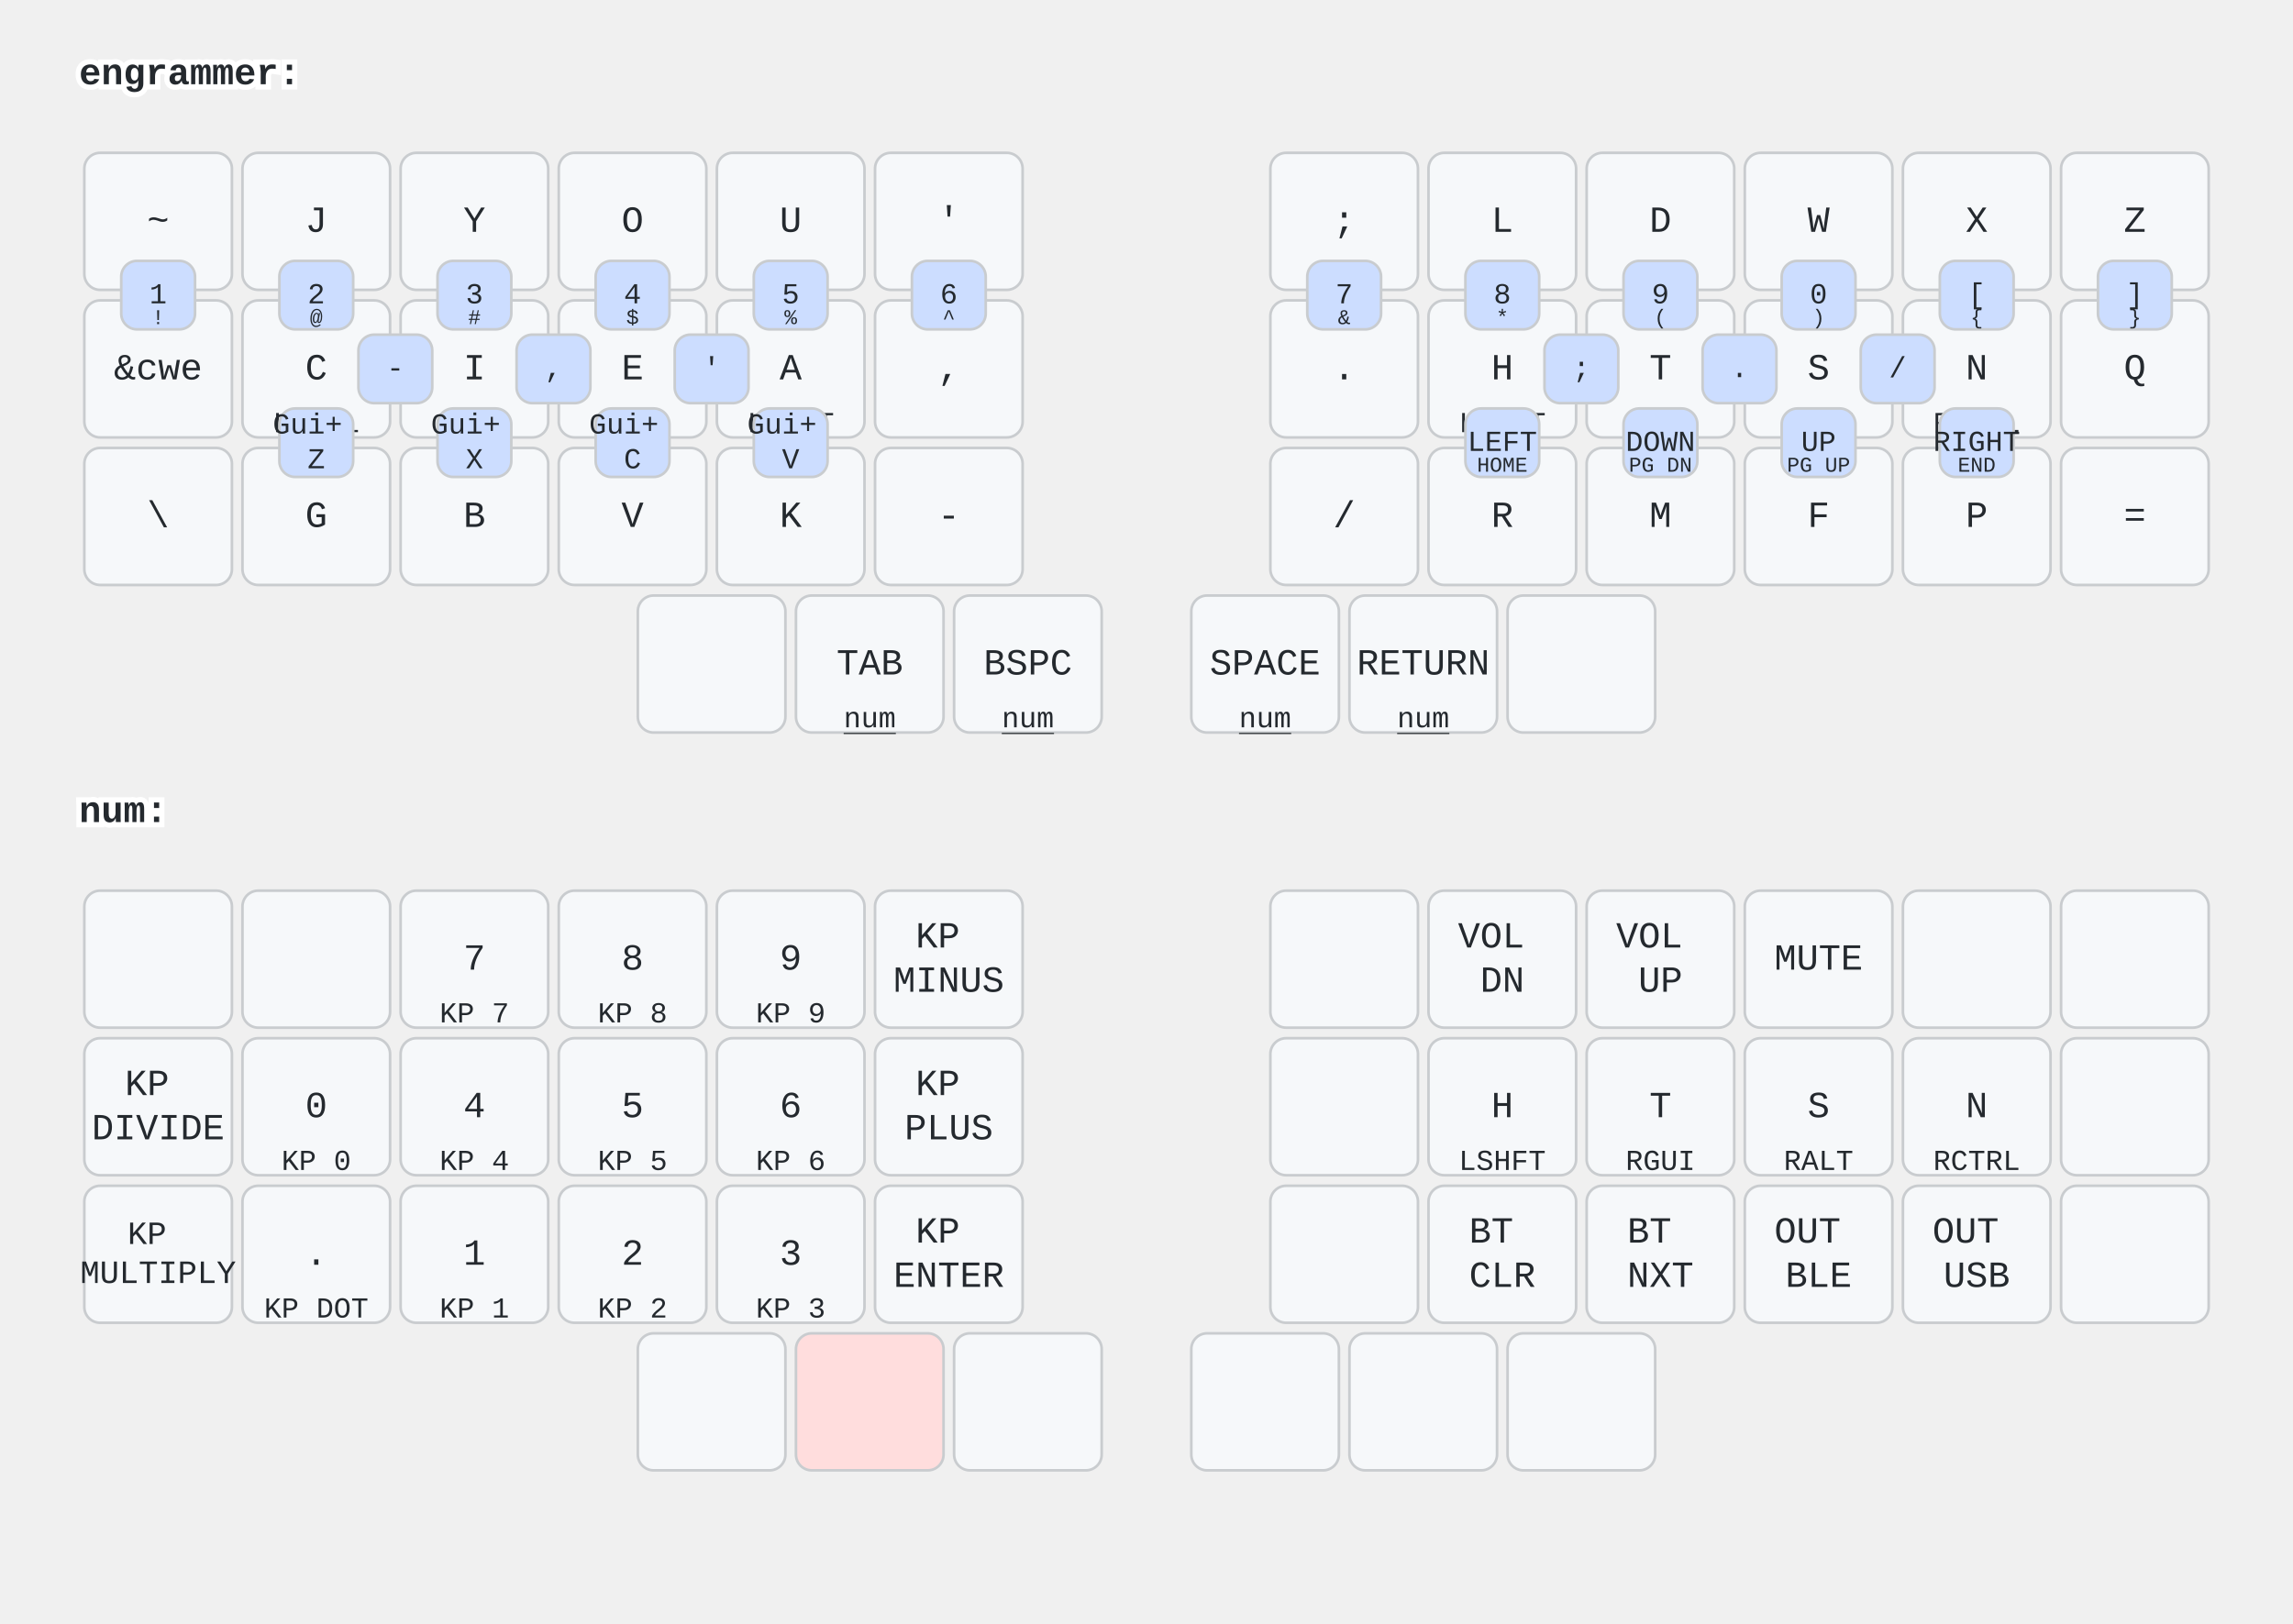
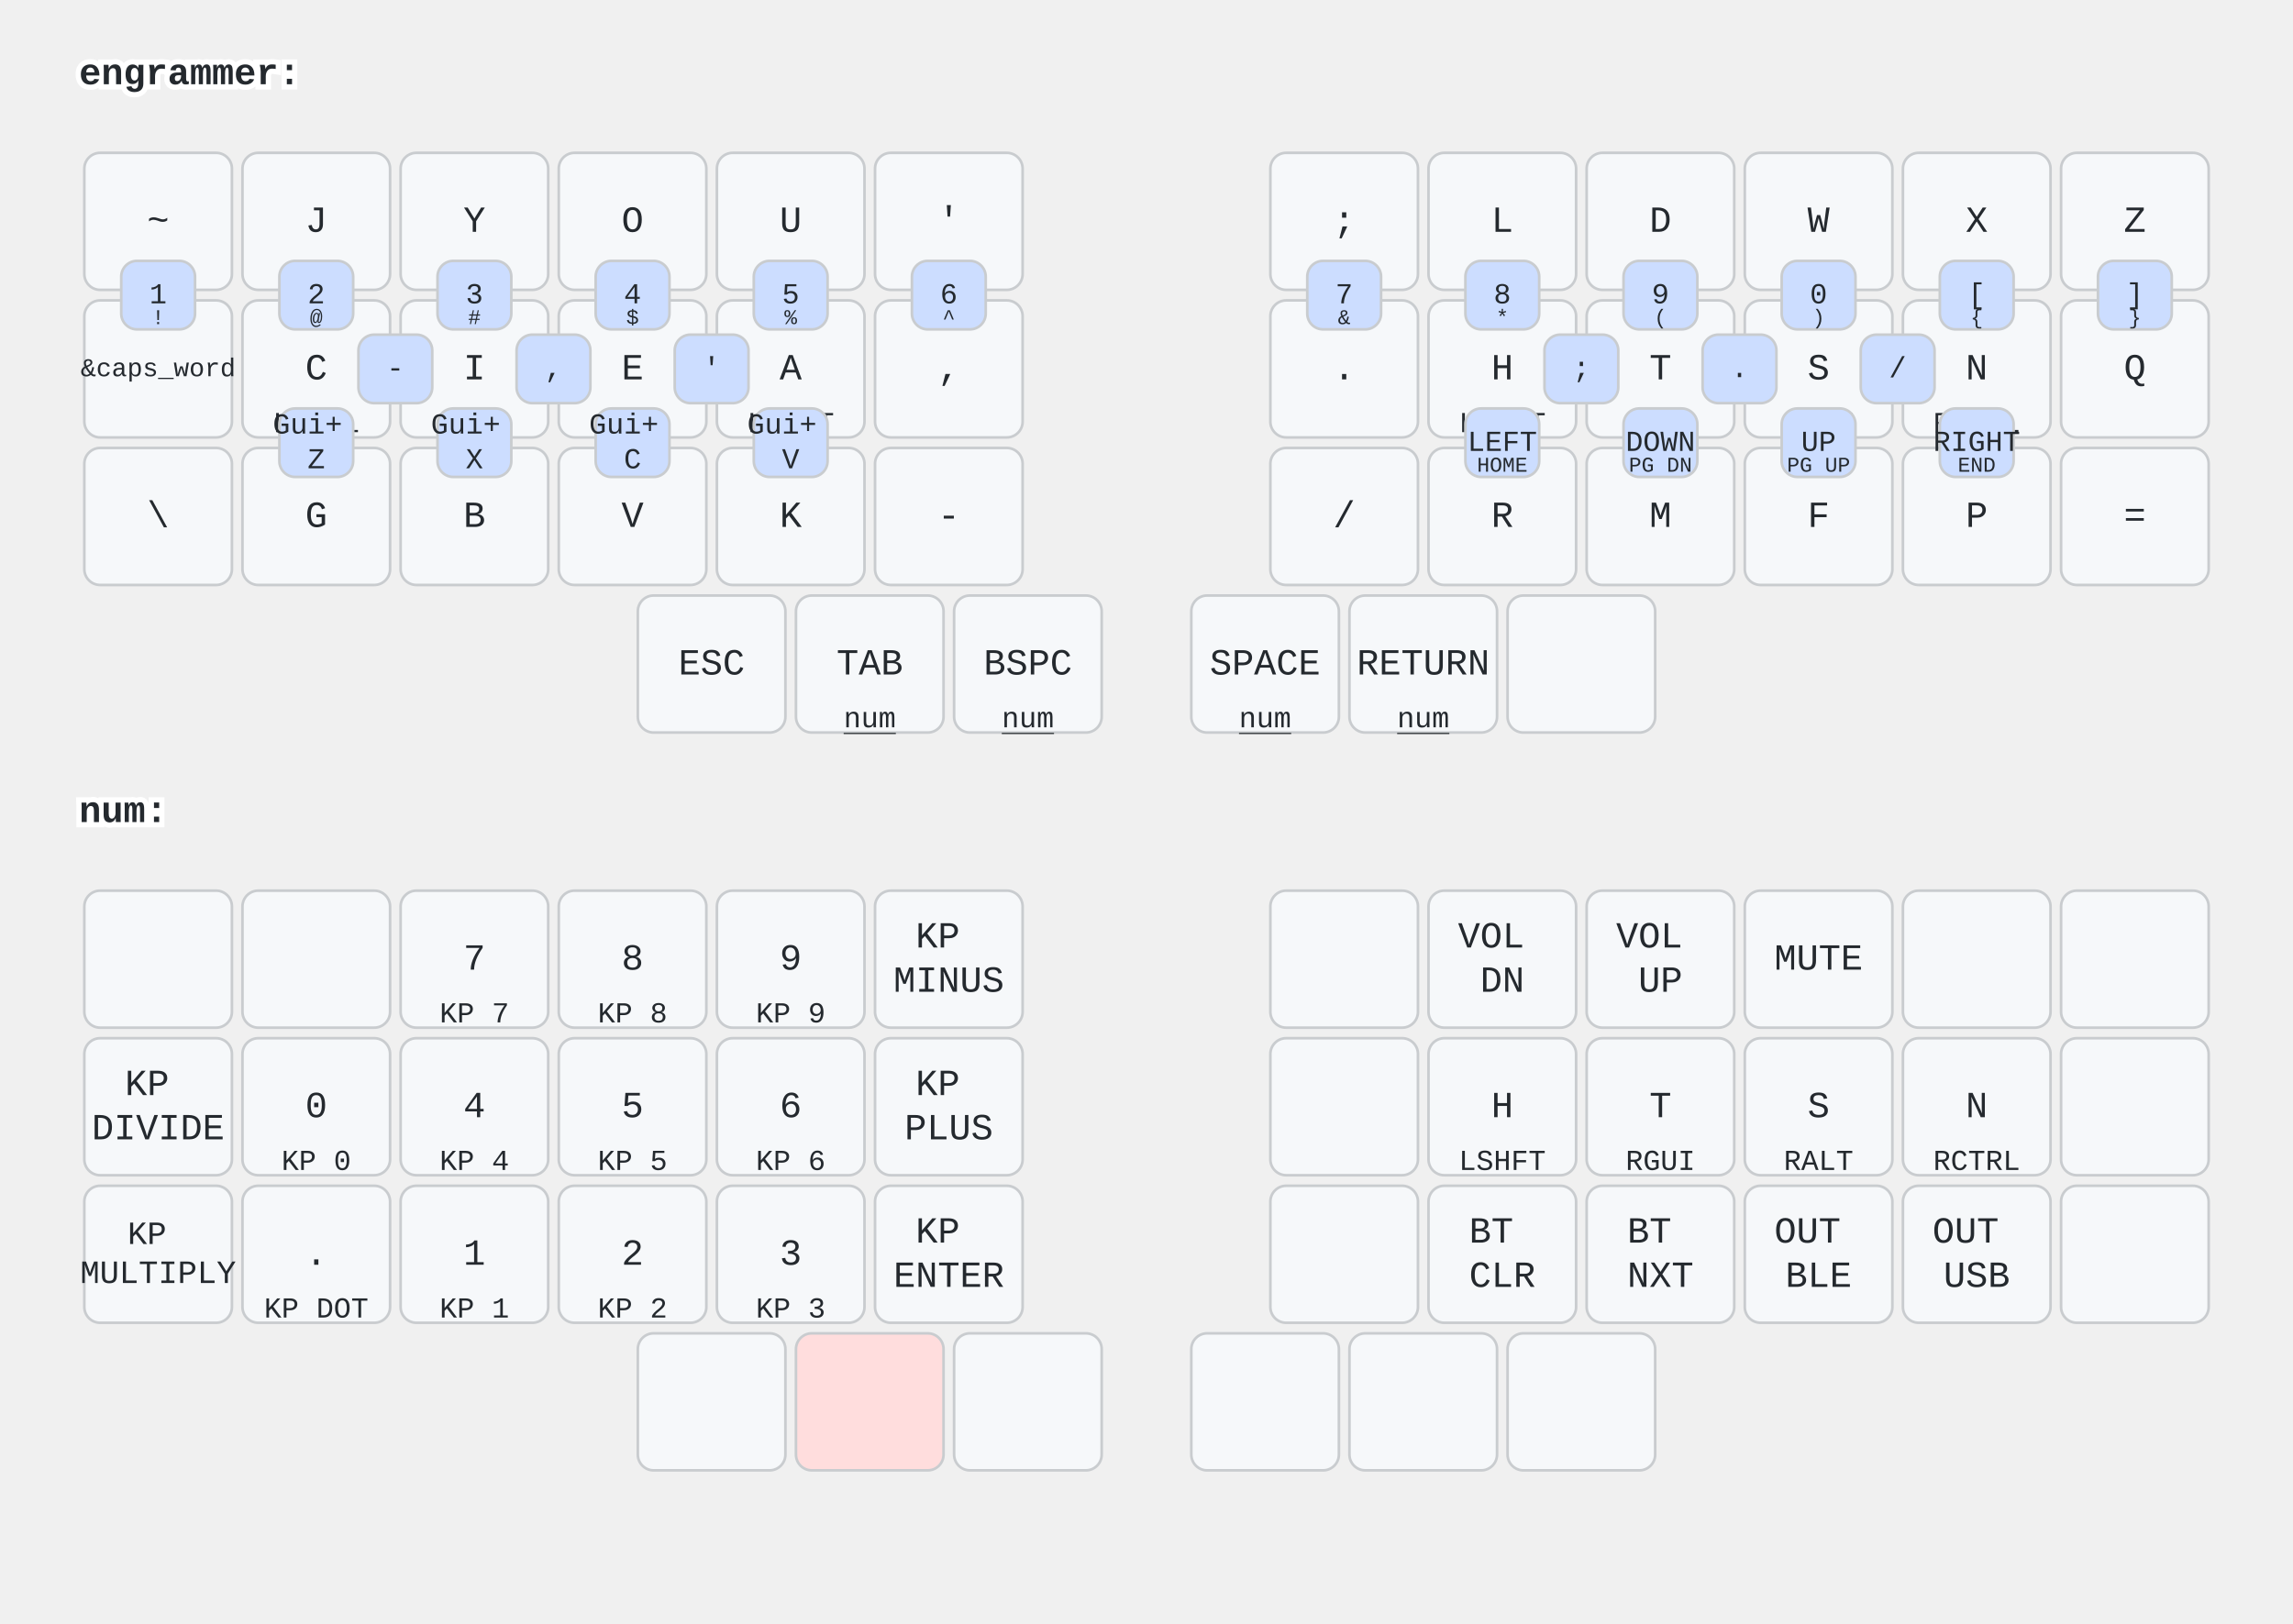
<svg xmlns="http://www.w3.org/2000/svg" width="870" height="616" viewBox="0 0 870 616" class="keymap">
  <style>/* inherit to force styles through use tags */
svg path {
    fill: inherit;
}

/* font and background color specifications */
svg.keymap {
    font-family: SFMono-Regular,Consolas,Liberation Mono,Menlo,monospace;
    font-size: 14px;
    font-kerning: normal;
    text-rendering: optimizeLegibility;
    fill: #24292e;
}

/* default key styling */
rect.key {
    fill: #f6f8fa;
}

rect.key, rect.combo {
    stroke: #c9cccf;
    stroke-width: 1;
}

/* default key side styling, only used is draw_key_sides is set */
rect.side {
    filter: brightness(90%);
}

/* color accent for combo boxes */
rect.combo, rect.combo-separate {
    fill: #cdf;
}

/* color accent for held keys */
rect.held, rect.combo.held {
    fill: #fdd;
}

/* color accent for ghost (optional) keys */
rect.ghost, rect.combo.ghost {
    stroke-dasharray: 4, 4;
    stroke-width: 2;
}

text {
    text-anchor: middle;
    dominant-baseline: middle;
}

/* styling for layer labels */
text.label {
    font-weight: bold;
    text-anchor: start;
    stroke: white;
    stroke-width: 4;
    paint-order: stroke;
}

/* styling for optional footer */
text.footer {
    text-anchor: end;
    dominant-baseline: auto;
    stroke: white;
    stroke-width: 4;
    paint-order: stroke;
}

/* styling for combo tap, and key hold/shifted label text */
text.combo, text.hold, text.shifted {
    font-size: 11px;
}

text.hold {
    text-anchor: middle;
    dominant-baseline: auto;
}

text.shifted {
    text-anchor: middle;
    dominant-baseline: hanging;
}

text.layer-activator {
    text-decoration: underline;
}

/* styling for hold/shifted label text in combo box */
text.combo.hold, text.combo.shifted {
    font-size: 8px;
}

/* lighter symbol for transparent keys */
text.trans {
    fill: #7b7e81;
}

/* styling for combo dendrons */
path.combo {
    stroke-width: 1;
    stroke: gray;
    fill: none;
}

/* Start Tabler Icons Cleanup */
/* cannot use height/width with glyphs */
.icon-tabler &gt; path {
    fill: inherit;
    stroke: inherit;
    stroke-width: 2;
}
/* hide tabler's default box */
.icon-tabler &gt; path[stroke="none"][fill="none"] {
    visibility: hidden;
}
/* End Tabler Icons Cleanup */
</style>
  <g transform="translate(30, 0)" class="layer-engrammer">
    <text x="0" y="28" class="label" id="engrammer">engrammer:</text>
    <g transform="translate(0, 56)">
      <g transform="translate(30, 28)" class="key keypos-0">
        <rect rx="6" ry="6" x="-28" y="-26" width="56" height="52" class="key" />
        <text x="0" y="0" class="key tap">~</text>
        <text x="0" y="24" class="key hold">F1</text>
      </g>
      <g transform="translate(90, 28)" class="key keypos-1">
        <rect rx="6" ry="6" x="-28" y="-26" width="56" height="52" class="key" />
        <text x="0" y="0" class="key tap">J</text>
        <text x="0" y="24" class="key hold">F2</text>
      </g>
      <g transform="translate(150, 28)" class="key keypos-2">
        <rect rx="6" ry="6" x="-28" y="-26" width="56" height="52" class="key" />
        <text x="0" y="0" class="key tap">Y</text>
        <text x="0" y="24" class="key hold">F3</text>
      </g>
      <g transform="translate(210, 28)" class="key keypos-3">
        <rect rx="6" ry="6" x="-28" y="-26" width="56" height="52" class="key" />
        <text x="0" y="0" class="key tap">O</text>
        <text x="0" y="24" class="key hold">F4</text>
      </g>
      <g transform="translate(270, 28)" class="key keypos-4">
        <rect rx="6" ry="6" x="-28" y="-26" width="56" height="52" class="key" />
        <text x="0" y="0" class="key tap">U</text>
        <text x="0" y="24" class="key hold">5</text>
      </g>
      <g transform="translate(330, 28)" class="key keypos-5">
        <rect rx="6" ry="6" x="-28" y="-26" width="56" height="52" class="key" />
        <text x="0" y="0" class="key tap">'</text>
        <text x="0" y="24" class="key hold">F6</text>
      </g>
      <g transform="translate(480, 28)" class="key keypos-6">
        <rect rx="6" ry="6" x="-28" y="-26" width="56" height="52" class="key" />
        <text x="0" y="0" class="key tap">;</text>
        <text x="0" y="24" class="key hold">F7</text>
      </g>
      <g transform="translate(540, 28)" class="key keypos-7">
        <rect rx="6" ry="6" x="-28" y="-26" width="56" height="52" class="key" />
        <text x="0" y="0" class="key tap">L</text>
        <text x="0" y="24" class="key hold">F8</text>
      </g>
      <g transform="translate(600, 28)" class="key keypos-8">
        <rect rx="6" ry="6" x="-28" y="-26" width="56" height="52" class="key" />
        <text x="0" y="0" class="key tap">D</text>
        <text x="0" y="24" class="key hold">F9</text>
      </g>
      <g transform="translate(660, 28)" class="key keypos-9">
        <rect rx="6" ry="6" x="-28" y="-26" width="56" height="52" class="key" />
        <text x="0" y="0" class="key tap">W</text>
        <text x="0" y="24" class="key hold">F10</text>
      </g>
      <g transform="translate(720, 28)" class="key keypos-10">
        <rect rx="6" ry="6" x="-28" y="-26" width="56" height="52" class="key" />
        <text x="0" y="0" class="key tap">X</text>
        <text x="0" y="24" class="key hold">F11</text>
      </g>
      <g transform="translate(780, 28)" class="key keypos-11">
        <rect rx="6" ry="6" x="-28" y="-26" width="56" height="52" class="key" />
        <text x="0" y="0" class="key tap">Z</text>
        <text x="0" y="24" class="key hold">F12</text>
      </g>
      <g transform="translate(30, 84)" class="key keypos-12">
        <rect rx="6" ry="6" x="-28" y="-26" width="56" height="52" class="key" />
-         <text x="0" y="0" class="key tap">&amp;cwe</text>
+         <text x="0" y="0" class="key tap">
+           <tspan style="font-size: 70%">&amp;caps_word</tspan>
+         </text>
      </g>
      <g transform="translate(90, 84)" class="key keypos-13">
        <rect rx="6" ry="6" x="-28" y="-26" width="56" height="52" class="key" />
        <text x="0" y="0" class="key tap">C</text>
        <text x="0" y="24" class="key hold">LCTRL</text>
      </g>
      <g transform="translate(150, 84)" class="key keypos-14">
        <rect rx="6" ry="6" x="-28" y="-26" width="56" height="52" class="key" />
        <text x="0" y="0" class="key tap">I</text>
        <text x="0" y="24" class="key hold">LALT</text>
      </g>
      <g transform="translate(210, 84)" class="key keypos-15">
        <rect rx="6" ry="6" x="-28" y="-26" width="56" height="52" class="key" />
        <text x="0" y="0" class="key tap">E</text>
        <text x="0" y="24" class="key hold">LGUI</text>
      </g>
      <g transform="translate(270, 84)" class="key keypos-16">
        <rect rx="6" ry="6" x="-28" y="-26" width="56" height="52" class="key" />
        <text x="0" y="0" class="key tap">A</text>
        <text x="0" y="24" class="key hold">LSHFT</text>
      </g>
      <g transform="translate(330, 84)" class="key keypos-17">
        <rect rx="6" ry="6" x="-28" y="-26" width="56" height="52" class="key" />
        <text x="0" y="0" class="key tap">,</text>
      </g>
      <g transform="translate(480, 84)" class="key keypos-18">
        <rect rx="6" ry="6" x="-28" y="-26" width="56" height="52" class="key" />
        <text x="0" y="0" class="key tap">.</text>
      </g>
      <g transform="translate(540, 84)" class="key keypos-19">
        <rect rx="6" ry="6" x="-28" y="-26" width="56" height="52" class="key" />
        <text x="0" y="0" class="key tap">H</text>
        <text x="0" y="24" class="key hold">LSHFT</text>
      </g>
      <g transform="translate(600, 84)" class="key keypos-20">
        <rect rx="6" ry="6" x="-28" y="-26" width="56" height="52" class="key" />
        <text x="0" y="0" class="key tap">T</text>
        <text x="0" y="24" class="key hold">RGUI</text>
      </g>
      <g transform="translate(660, 84)" class="key keypos-21">
        <rect rx="6" ry="6" x="-28" y="-26" width="56" height="52" class="key" />
        <text x="0" y="0" class="key tap">S</text>
        <text x="0" y="24" class="key hold">RALT</text>
      </g>
      <g transform="translate(720, 84)" class="key keypos-22">
        <rect rx="6" ry="6" x="-28" y="-26" width="56" height="52" class="key" />
        <text x="0" y="0" class="key tap">N</text>
        <text x="0" y="24" class="key hold">RCTRL</text>
      </g>
      <g transform="translate(780, 84)" class="key keypos-23">
        <rect rx="6" ry="6" x="-28" y="-26" width="56" height="52" class="key" />
        <text x="0" y="0" class="key tap">Q</text>
      </g>
      <g transform="translate(30, 140)" class="key keypos-24">
        <rect rx="6" ry="6" x="-28" y="-26" width="56" height="52" class="key" />
        <text x="0" y="0" class="key tap">\</text>
      </g>
      <g transform="translate(90, 140)" class="key keypos-25">
        <rect rx="6" ry="6" x="-28" y="-26" width="56" height="52" class="key" />
        <text x="0" y="0" class="key tap">G</text>
      </g>
      <g transform="translate(150, 140)" class="key keypos-26">
        <rect rx="6" ry="6" x="-28" y="-26" width="56" height="52" class="key" />
        <text x="0" y="0" class="key tap">B</text>
      </g>
      <g transform="translate(210, 140)" class="key keypos-27">
        <rect rx="6" ry="6" x="-28" y="-26" width="56" height="52" class="key" />
        <text x="0" y="0" class="key tap">V</text>
      </g>
      <g transform="translate(270, 140)" class="key keypos-28">
        <rect rx="6" ry="6" x="-28" y="-26" width="56" height="52" class="key" />
        <text x="0" y="0" class="key tap">K</text>
      </g>
      <g transform="translate(330, 140)" class="key keypos-29">
        <rect rx="6" ry="6" x="-28" y="-26" width="56" height="52" class="key" />
        <text x="0" y="0" class="key tap">-</text>
      </g>
      <g transform="translate(480, 140)" class="key keypos-30">
        <rect rx="6" ry="6" x="-28" y="-26" width="56" height="52" class="key" />
        <text x="0" y="0" class="key tap">/</text>
      </g>
      <g transform="translate(540, 140)" class="key keypos-31">
        <rect rx="6" ry="6" x="-28" y="-26" width="56" height="52" class="key" />
        <text x="0" y="0" class="key tap">R</text>
      </g>
      <g transform="translate(600, 140)" class="key keypos-32">
        <rect rx="6" ry="6" x="-28" y="-26" width="56" height="52" class="key" />
        <text x="0" y="0" class="key tap">M</text>
      </g>
      <g transform="translate(660, 140)" class="key keypos-33">
        <rect rx="6" ry="6" x="-28" y="-26" width="56" height="52" class="key" />
        <text x="0" y="0" class="key tap">F</text>
      </g>
      <g transform="translate(720, 140)" class="key keypos-34">
        <rect rx="6" ry="6" x="-28" y="-26" width="56" height="52" class="key" />
        <text x="0" y="0" class="key tap">P</text>
      </g>
      <g transform="translate(780, 140)" class="key keypos-35">
        <rect rx="6" ry="6" x="-28" y="-26" width="56" height="52" class="key" />
        <text x="0" y="0" class="key tap">=</text>
      </g>
      <g transform="translate(240, 196)" class="key keypos-36">
        <rect rx="6" ry="6" x="-28" y="-26" width="56" height="52" class="key" />
+         <text x="0" y="0" class="key tap">ESC</text>
      </g>
      <g transform="translate(300, 196)" class="key keypos-37">
        <rect rx="6" ry="6" x="-28" y="-26" width="56" height="52" class="key" />
        <text x="0" y="0" class="key tap">TAB</text>
        <a href="#num">
          <text x="0" y="24" class="key hold layer-activator">num</text>
        </a>
      </g>
      <g transform="translate(360, 196)" class="key keypos-38">
        <rect rx="6" ry="6" x="-28" y="-26" width="56" height="52" class="key" />
        <text x="0" y="0" class="key tap">BSPC</text>
        <a href="#num">
          <text x="0" y="24" class="key hold layer-activator">num</text>
        </a>
      </g>
      <g transform="translate(450, 196)" class="key keypos-39">
        <rect rx="6" ry="6" x="-28" y="-26" width="56" height="52" class="key" />
        <text x="0" y="0" class="key tap">SPACE</text>
        <a href="#num">
          <text x="0" y="24" class="key hold layer-activator">num</text>
        </a>
      </g>
      <g transform="translate(510, 196)" class="key keypos-40">
        <rect rx="6" ry="6" x="-28" y="-26" width="56" height="52" class="key" />
        <text x="0" y="0" class="key tap">RETURN</text>
        <a href="#num">
          <text x="0" y="24" class="key hold layer-activator">num</text>
        </a>
      </g>
      <g transform="translate(570, 196)" class="key keypos-41">
        <rect rx="6" ry="6" x="-28" y="-26" width="56" height="52" class="key" />
      </g>
      <g class="combo combopos-0">
        <rect rx="6" ry="6" x="106" y="71" width="28" height="26" class="combo" />
        <text x="120" y="84" class="combo tap">-</text>
      </g>
      <g class="combo combopos-1">
        <rect rx="6" ry="6" x="166" y="71" width="28" height="26" class="combo" />
        <text x="180" y="84" class="combo tap">,</text>
      </g>
      <g class="combo combopos-2">
        <rect rx="6" ry="6" x="226" y="71" width="28" height="26" class="combo" />
        <text x="240" y="84" class="combo tap">'</text>
      </g>
      <g class="combo combopos-3">
        <rect rx="6" ry="6" x="556" y="71" width="28" height="26" class="combo" />
        <text x="570" y="84" class="combo tap">;</text>
      </g>
      <g class="combo combopos-4">
        <rect rx="6" ry="6" x="616" y="71" width="28" height="26" class="combo" />
        <text x="630" y="84" class="combo tap">.</text>
      </g>
      <g class="combo combopos-5">
        <rect rx="6" ry="6" x="676" y="71" width="28" height="26" class="combo" />
        <text x="690" y="84" class="combo tap">/</text>
      </g>
      <g class="combo combopos-6">
        <rect rx="6" ry="6" x="16" y="43" width="28" height="26" class="combo" />
        <text x="30" y="56" class="combo tap">1</text>
        <text x="30" y="67" class="combo hold">!</text>
      </g>
      <g class="combo combopos-7">
        <rect rx="6" ry="6" x="76" y="43" width="28" height="26" class="combo" />
        <text x="90" y="56" class="combo tap">2</text>
        <text x="90" y="67" class="combo hold">@</text>
      </g>
      <g class="combo combopos-8">
        <rect rx="6" ry="6" x="136" y="43" width="28" height="26" class="combo" />
        <text x="150" y="56" class="combo tap">3</text>
        <text x="150" y="67" class="combo hold">#</text>
      </g>
      <g class="combo combopos-9">
        <rect rx="6" ry="6" x="196" y="43" width="28" height="26" class="combo" />
        <text x="210" y="56" class="combo tap">4</text>
        <text x="210" y="67" class="combo hold">$</text>
      </g>
      <g class="combo combopos-10">
        <rect rx="6" ry="6" x="256" y="43" width="28" height="26" class="combo" />
        <text x="270" y="56" class="combo tap">5</text>
        <text x="270" y="67" class="combo hold">%</text>
      </g>
      <g class="combo combopos-11">
        <rect rx="6" ry="6" x="316" y="43" width="28" height="26" class="combo" />
        <text x="330" y="56" class="combo tap">6</text>
        <text x="330" y="67" class="combo hold">^</text>
      </g>
      <g class="combo combopos-12">
        <rect rx="6" ry="6" x="466" y="43" width="28" height="26" class="combo" />
        <text x="480" y="56" class="combo tap">7</text>
        <text x="480" y="67" class="combo hold">&amp;</text>
      </g>
      <g class="combo combopos-13">
        <rect rx="6" ry="6" x="526" y="43" width="28" height="26" class="combo" />
        <text x="540" y="56" class="combo tap">8</text>
        <text x="540" y="67" class="combo hold">*</text>
      </g>
      <g class="combo combopos-14">
        <rect rx="6" ry="6" x="586" y="43" width="28" height="26" class="combo" />
        <text x="600" y="56" class="combo tap">9</text>
        <text x="600" y="67" class="combo hold">(</text>
      </g>
      <g class="combo combopos-15">
        <rect rx="6" ry="6" x="646" y="43" width="28" height="26" class="combo" />
        <text x="660" y="56" class="combo tap">0</text>
        <text x="660" y="67" class="combo hold">)</text>
      </g>
      <g class="combo combopos-16">
        <rect rx="6" ry="6" x="706" y="43" width="28" height="26" class="combo" />
        <text x="720" y="56" class="combo tap">[</text>
        <text x="720" y="67" class="combo hold">{</text>
      </g>
      <g class="combo combopos-17">
        <rect rx="6" ry="6" x="766" y="43" width="28" height="26" class="combo" />
        <text x="780" y="56" class="combo tap">]</text>
        <text x="780" y="67" class="combo hold">}</text>
      </g>
      <g class="combo combopos-18">
        <rect rx="6" ry="6" x="76" y="99" width="28" height="26" class="combo" />
        <text x="90" y="112" class="combo tap">
          <tspan x="90" dy="-0.6em">Gui+</tspan>
          <tspan x="90" dy="1.2em">Z</tspan>
        </text>
      </g>
      <g class="combo combopos-19">
        <rect rx="6" ry="6" x="136" y="99" width="28" height="26" class="combo" />
        <text x="150" y="112" class="combo tap">
          <tspan x="150" dy="-0.6em">Gui+</tspan>
          <tspan x="150" dy="1.2em">X</tspan>
        </text>
      </g>
      <g class="combo combopos-20">
        <rect rx="6" ry="6" x="196" y="99" width="28" height="26" class="combo" />
        <text x="210" y="112" class="combo tap">
          <tspan x="210" dy="-0.6em">Gui+</tspan>
          <tspan x="210" dy="1.2em">C</tspan>
        </text>
      </g>
      <g class="combo combopos-21">
        <rect rx="6" ry="6" x="256" y="99" width="28" height="26" class="combo" />
        <text x="270" y="112" class="combo tap">
          <tspan x="270" dy="-0.6em">Gui+</tspan>
          <tspan x="270" dy="1.2em">V</tspan>
        </text>
      </g>
      <g class="combo combopos-22">
        <rect rx="6" ry="6" x="526" y="99" width="28" height="26" class="combo" />
        <text x="540" y="112" class="combo tap">LEFT</text>
        <text x="540" y="123" class="combo hold">HOME</text>
      </g>
      <g class="combo combopos-23">
        <rect rx="6" ry="6" x="586" y="99" width="28" height="26" class="combo" />
        <text x="600" y="112" class="combo tap">DOWN</text>
        <text x="600" y="123" class="combo hold">PG DN</text>
      </g>
      <g class="combo combopos-24">
        <rect rx="6" ry="6" x="646" y="99" width="28" height="26" class="combo" />
        <text x="660" y="112" class="combo tap">UP</text>
        <text x="660" y="123" class="combo hold">PG UP</text>
      </g>
      <g class="combo combopos-25">
        <rect rx="6" ry="6" x="706" y="99" width="28" height="26" class="combo" />
        <text x="720" y="112" class="combo tap">RIGHT</text>
        <text x="720" y="123" class="combo hold">END</text>
      </g>
    </g>
  </g>
  <g transform="translate(30, 280)" class="layer-num">
    <text x="0" y="28" class="label" id="num">num:</text>
    <g transform="translate(0, 56)">
      <g transform="translate(30, 28)" class="key keypos-0">
        <rect rx="6" ry="6" x="-28" y="-26" width="56" height="52" class="key" />
      </g>
      <g transform="translate(90, 28)" class="key keypos-1">
        <rect rx="6" ry="6" x="-28" y="-26" width="56" height="52" class="key" />
      </g>
      <g transform="translate(150, 28)" class="key keypos-2">
        <rect rx="6" ry="6" x="-28" y="-26" width="56" height="52" class="key" />
        <text x="0" y="0" class="key tap">7</text>
        <text x="0" y="24" class="key hold">KP 7</text>
      </g>
      <g transform="translate(210, 28)" class="key keypos-3">
        <rect rx="6" ry="6" x="-28" y="-26" width="56" height="52" class="key" />
        <text x="0" y="0" class="key tap">8</text>
        <text x="0" y="24" class="key hold">KP 8</text>
      </g>
      <g transform="translate(270, 28)" class="key keypos-4">
        <rect rx="6" ry="6" x="-28" y="-26" width="56" height="52" class="key" />
        <text x="0" y="0" class="key tap">9</text>
        <text x="0" y="24" class="key hold">KP 9</text>
      </g>
      <g transform="translate(330, 28)" class="key keypos-5">
        <rect rx="6" ry="6" x="-28" y="-26" width="56" height="52" class="key" />
        <text x="0" y="0" class="key tap">
          <tspan x="0" dy="-0.6em">KP</tspan>
          <tspan x="0" dy="1.2em">MINUS</tspan>
        </text>
      </g>
      <g transform="translate(480, 28)" class="key keypos-6">
        <rect rx="6" ry="6" x="-28" y="-26" width="56" height="52" class="key" />
      </g>
      <g transform="translate(540, 28)" class="key keypos-7">
        <rect rx="6" ry="6" x="-28" y="-26" width="56" height="52" class="key" />
        <text x="0" y="0" class="key tap">
          <tspan x="0" dy="-0.6em">VOL</tspan>
          <tspan x="0" dy="1.2em">DN</tspan>
        </text>
      </g>
      <g transform="translate(600, 28)" class="key keypos-8">
        <rect rx="6" ry="6" x="-28" y="-26" width="56" height="52" class="key" />
        <text x="0" y="0" class="key tap">
          <tspan x="0" dy="-0.6em">VOL</tspan>
          <tspan x="0" dy="1.2em">UP</tspan>
        </text>
      </g>
      <g transform="translate(660, 28)" class="key keypos-9">
        <rect rx="6" ry="6" x="-28" y="-26" width="56" height="52" class="key" />
        <text x="0" y="0" class="key tap">MUTE</text>
      </g>
      <g transform="translate(720, 28)" class="key keypos-10">
        <rect rx="6" ry="6" x="-28" y="-26" width="56" height="52" class="key" />
      </g>
      <g transform="translate(780, 28)" class="key keypos-11">
        <rect rx="6" ry="6" x="-28" y="-26" width="56" height="52" class="key" />
      </g>
      <g transform="translate(30, 84)" class="key keypos-12">
        <rect rx="6" ry="6" x="-28" y="-26" width="56" height="52" class="key" />
        <text x="0" y="0" class="key tap">
          <tspan x="0" dy="-0.6em">KP</tspan>
          <tspan x="0" dy="1.2em">DIVIDE</tspan>
        </text>
      </g>
      <g transform="translate(90, 84)" class="key keypos-13">
        <rect rx="6" ry="6" x="-28" y="-26" width="56" height="52" class="key" />
        <text x="0" y="0" class="key tap">0</text>
        <text x="0" y="24" class="key hold">KP 0</text>
      </g>
      <g transform="translate(150, 84)" class="key keypos-14">
        <rect rx="6" ry="6" x="-28" y="-26" width="56" height="52" class="key" />
        <text x="0" y="0" class="key tap">4</text>
        <text x="0" y="24" class="key hold">KP 4</text>
      </g>
      <g transform="translate(210, 84)" class="key keypos-15">
        <rect rx="6" ry="6" x="-28" y="-26" width="56" height="52" class="key" />
        <text x="0" y="0" class="key tap">5</text>
        <text x="0" y="24" class="key hold">KP 5</text>
      </g>
      <g transform="translate(270, 84)" class="key keypos-16">
        <rect rx="6" ry="6" x="-28" y="-26" width="56" height="52" class="key" />
        <text x="0" y="0" class="key tap">6</text>
        <text x="0" y="24" class="key hold">KP 6</text>
      </g>
      <g transform="translate(330, 84)" class="key keypos-17">
        <rect rx="6" ry="6" x="-28" y="-26" width="56" height="52" class="key" />
        <text x="0" y="0" class="key tap">
          <tspan x="0" dy="-0.6em">KP</tspan>
          <tspan x="0" dy="1.2em">PLUS</tspan>
        </text>
      </g>
      <g transform="translate(480, 84)" class="key keypos-18">
        <rect rx="6" ry="6" x="-28" y="-26" width="56" height="52" class="key" />
      </g>
      <g transform="translate(540, 84)" class="key keypos-19">
        <rect rx="6" ry="6" x="-28" y="-26" width="56" height="52" class="key" />
        <text x="0" y="0" class="key tap">H</text>
        <text x="0" y="24" class="key hold">LSHFT</text>
      </g>
      <g transform="translate(600, 84)" class="key keypos-20">
        <rect rx="6" ry="6" x="-28" y="-26" width="56" height="52" class="key" />
        <text x="0" y="0" class="key tap">T</text>
        <text x="0" y="24" class="key hold">RGUI</text>
      </g>
      <g transform="translate(660, 84)" class="key keypos-21">
        <rect rx="6" ry="6" x="-28" y="-26" width="56" height="52" class="key" />
        <text x="0" y="0" class="key tap">S</text>
        <text x="0" y="24" class="key hold">RALT</text>
      </g>
      <g transform="translate(720, 84)" class="key keypos-22">
        <rect rx="6" ry="6" x="-28" y="-26" width="56" height="52" class="key" />
        <text x="0" y="0" class="key tap">N</text>
        <text x="0" y="24" class="key hold">RCTRL</text>
      </g>
      <g transform="translate(780, 84)" class="key keypos-23">
        <rect rx="6" ry="6" x="-28" y="-26" width="56" height="52" class="key" />
      </g>
      <g transform="translate(30, 140)" class="key keypos-24">
        <rect rx="6" ry="6" x="-28" y="-26" width="56" height="52" class="key" />
        <text x="0" y="0" class="key tap">
          <tspan x="0" dy="-0.6em" style="font-size: 88%">KP</tspan>
          <tspan x="0" dy="1.2em" style="font-size: 88%">MULTIPLY</tspan>
        </text>
      </g>
      <g transform="translate(90, 140)" class="key keypos-25">
        <rect rx="6" ry="6" x="-28" y="-26" width="56" height="52" class="key" />
        <text x="0" y="0" class="key tap">.</text>
        <text x="0" y="24" class="key hold">KP DOT</text>
      </g>
      <g transform="translate(150, 140)" class="key keypos-26">
        <rect rx="6" ry="6" x="-28" y="-26" width="56" height="52" class="key" />
        <text x="0" y="0" class="key tap">1</text>
        <text x="0" y="24" class="key hold">KP 1</text>
      </g>
      <g transform="translate(210, 140)" class="key keypos-27">
        <rect rx="6" ry="6" x="-28" y="-26" width="56" height="52" class="key" />
        <text x="0" y="0" class="key tap">2</text>
        <text x="0" y="24" class="key hold">KP 2</text>
      </g>
      <g transform="translate(270, 140)" class="key keypos-28">
        <rect rx="6" ry="6" x="-28" y="-26" width="56" height="52" class="key" />
        <text x="0" y="0" class="key tap">3</text>
        <text x="0" y="24" class="key hold">KP 3</text>
      </g>
      <g transform="translate(330, 140)" class="key keypos-29">
        <rect rx="6" ry="6" x="-28" y="-26" width="56" height="52" class="key" />
        <text x="0" y="0" class="key tap">
          <tspan x="0" dy="-0.6em">KP</tspan>
          <tspan x="0" dy="1.2em">ENTER</tspan>
        </text>
      </g>
      <g transform="translate(480, 140)" class="key keypos-30">
        <rect rx="6" ry="6" x="-28" y="-26" width="56" height="52" class="key" />
      </g>
      <g transform="translate(540, 140)" class="key keypos-31">
        <rect rx="6" ry="6" x="-28" y="-26" width="56" height="52" class="key" />
        <text x="0" y="0" class="key tap">
          <tspan x="0" dy="-0.6em">BT</tspan>
          <tspan x="0" dy="1.2em">CLR</tspan>
        </text>
      </g>
      <g transform="translate(600, 140)" class="key keypos-32">
        <rect rx="6" ry="6" x="-28" y="-26" width="56" height="52" class="key" />
        <text x="0" y="0" class="key tap">
          <tspan x="0" dy="-0.6em">BT</tspan>
          <tspan x="0" dy="1.2em">NXT</tspan>
        </text>
      </g>
      <g transform="translate(660, 140)" class="key keypos-33">
        <rect rx="6" ry="6" x="-28" y="-26" width="56" height="52" class="key" />
        <text x="0" y="0" class="key tap">
          <tspan x="0" dy="-0.6em">OUT</tspan>
          <tspan x="0" dy="1.2em">BLE</tspan>
        </text>
      </g>
      <g transform="translate(720, 140)" class="key keypos-34">
        <rect rx="6" ry="6" x="-28" y="-26" width="56" height="52" class="key" />
        <text x="0" y="0" class="key tap">
          <tspan x="0" dy="-0.6em">OUT</tspan>
          <tspan x="0" dy="1.2em">USB</tspan>
        </text>
      </g>
      <g transform="translate(780, 140)" class="key keypos-35">
        <rect rx="6" ry="6" x="-28" y="-26" width="56" height="52" class="key" />
      </g>
      <g transform="translate(240, 196)" class="key keypos-36">
        <rect rx="6" ry="6" x="-28" y="-26" width="56" height="52" class="key" />
      </g>
      <g transform="translate(300, 196)" class="key held keypos-37">
        <rect rx="6" ry="6" x="-28" y="-26" width="56" height="52" class="key held" />
      </g>
      <g transform="translate(360, 196)" class="key keypos-38">
        <rect rx="6" ry="6" x="-28" y="-26" width="56" height="52" class="key" />
      </g>
      <g transform="translate(450, 196)" class="key keypos-39">
        <rect rx="6" ry="6" x="-28" y="-26" width="56" height="52" class="key" />
      </g>
      <g transform="translate(510, 196)" class="key keypos-40">
        <rect rx="6" ry="6" x="-28" y="-26" width="56" height="52" class="key" />
      </g>
      <g transform="translate(570, 196)" class="key keypos-41">
        <rect rx="6" ry="6" x="-28" y="-26" width="56" height="52" class="key" />
      </g>
    </g>
  </g>
</svg>
